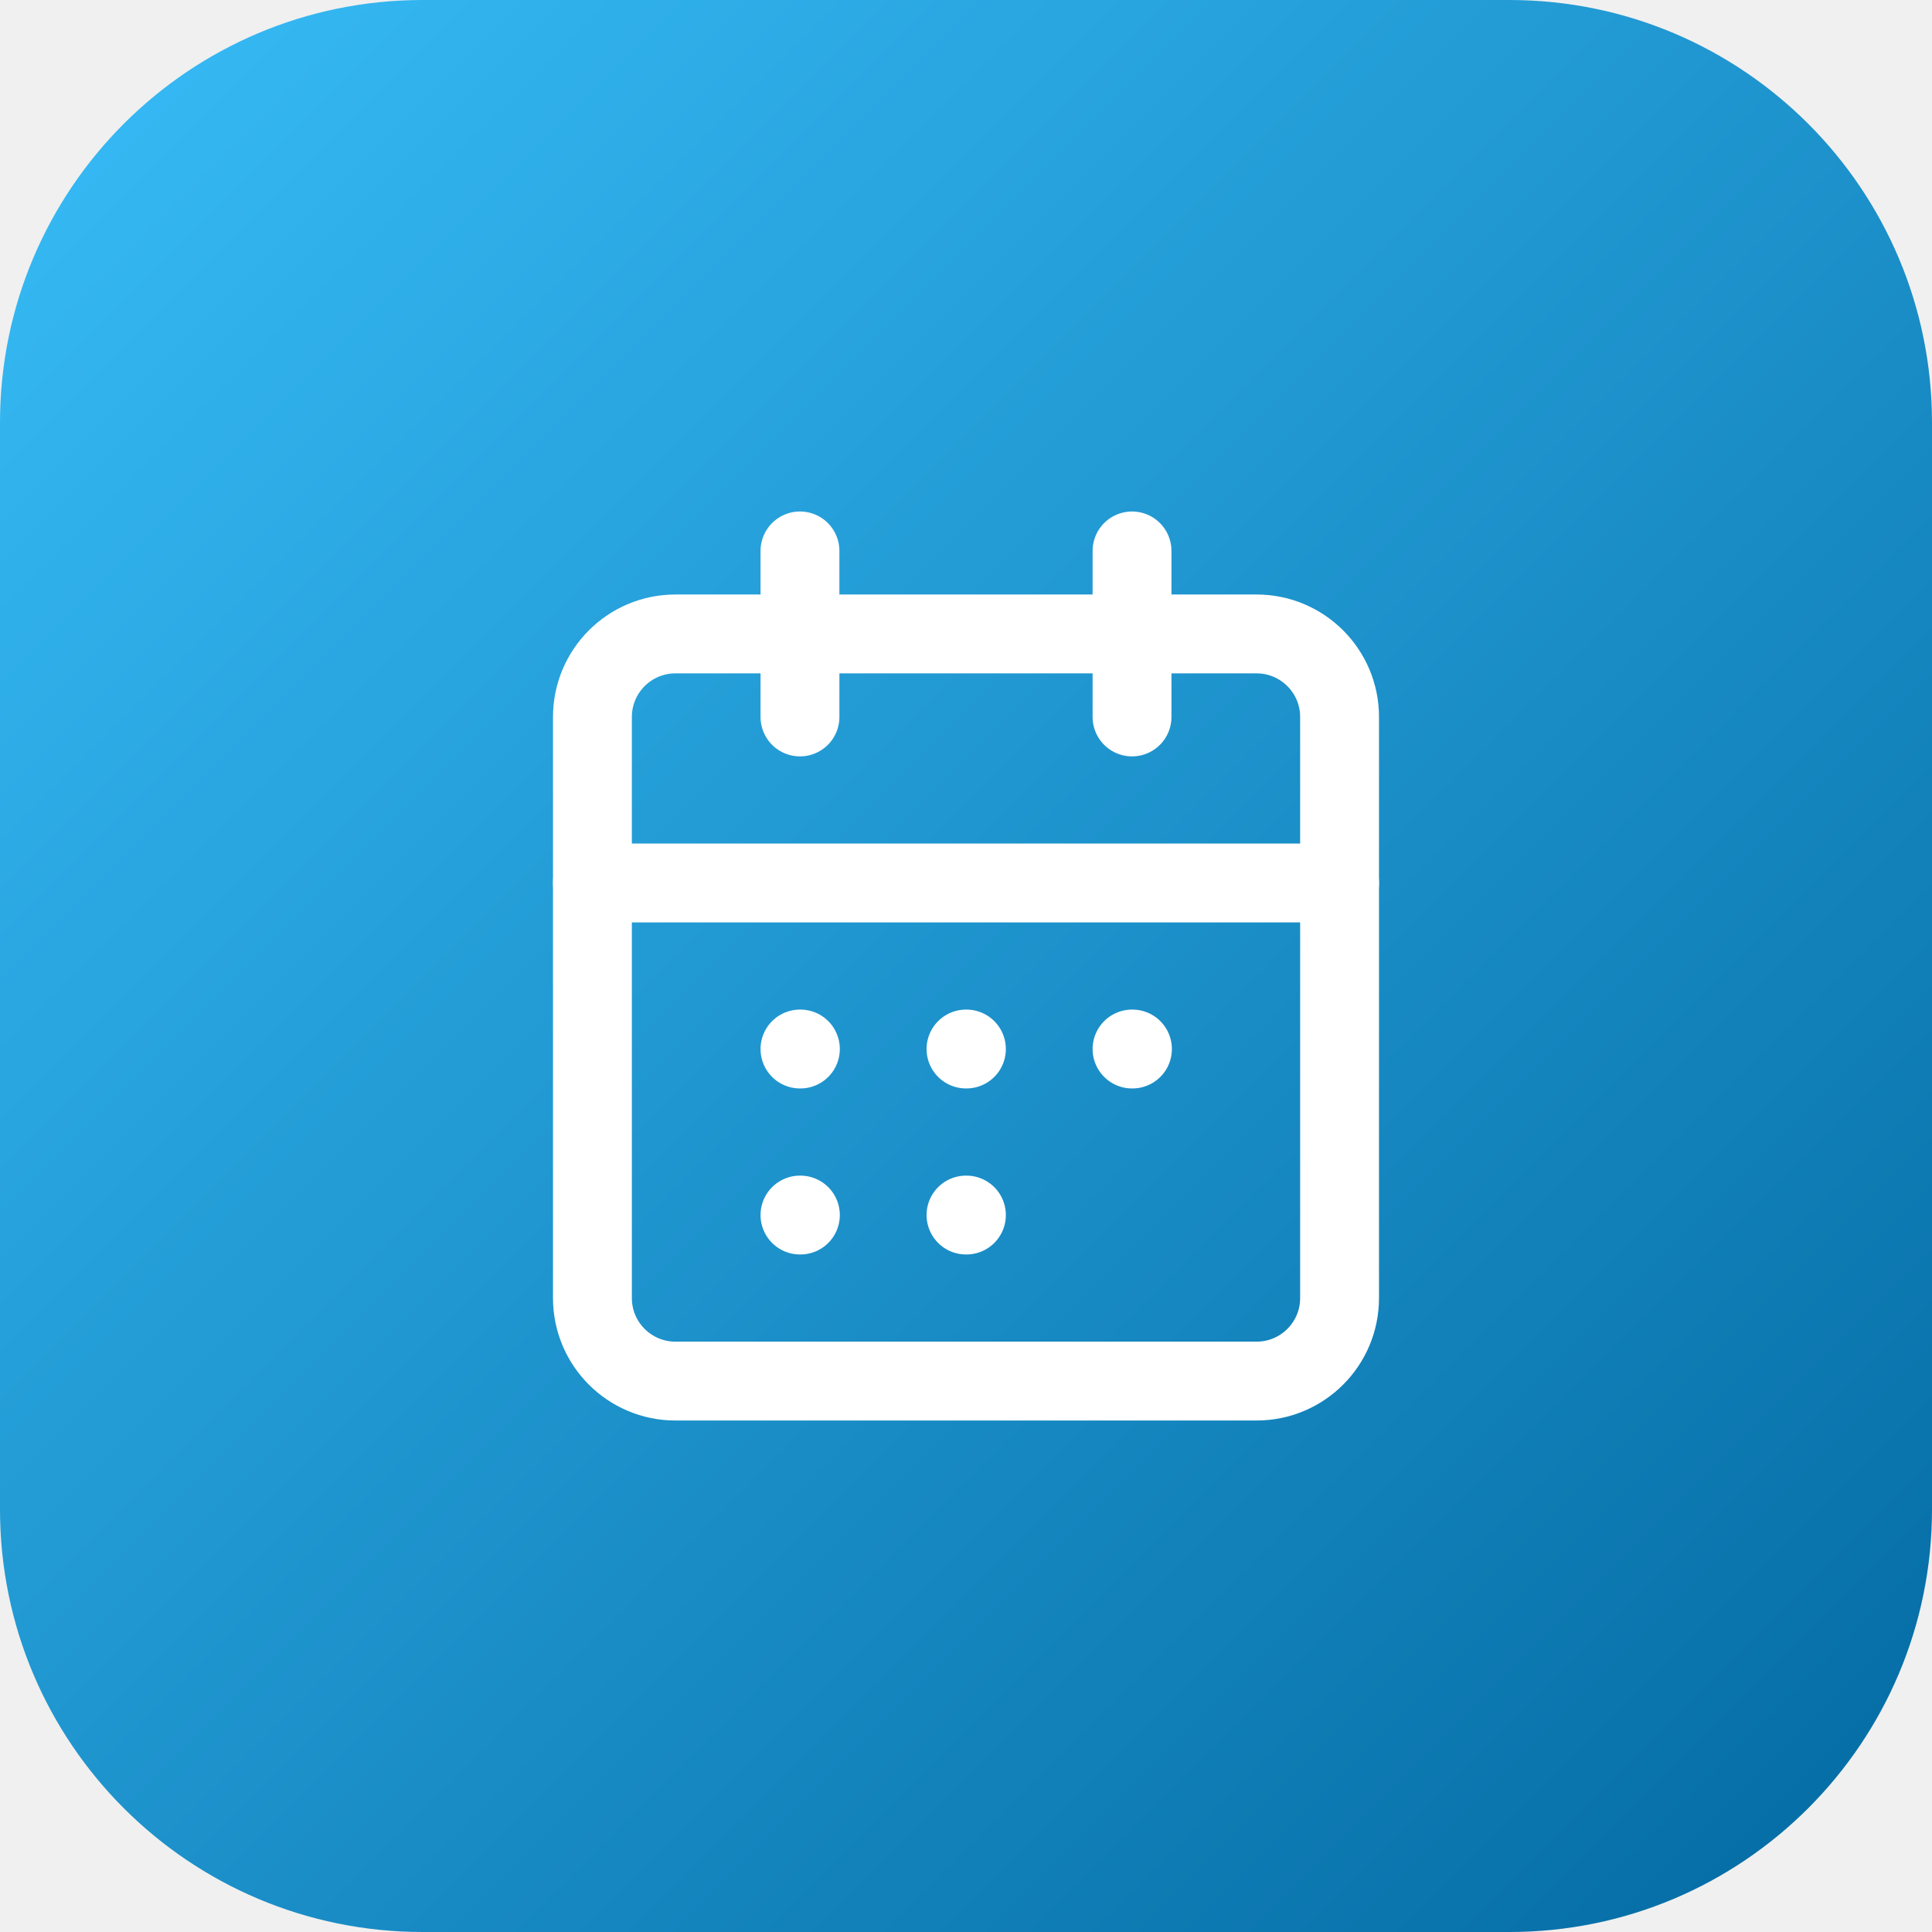
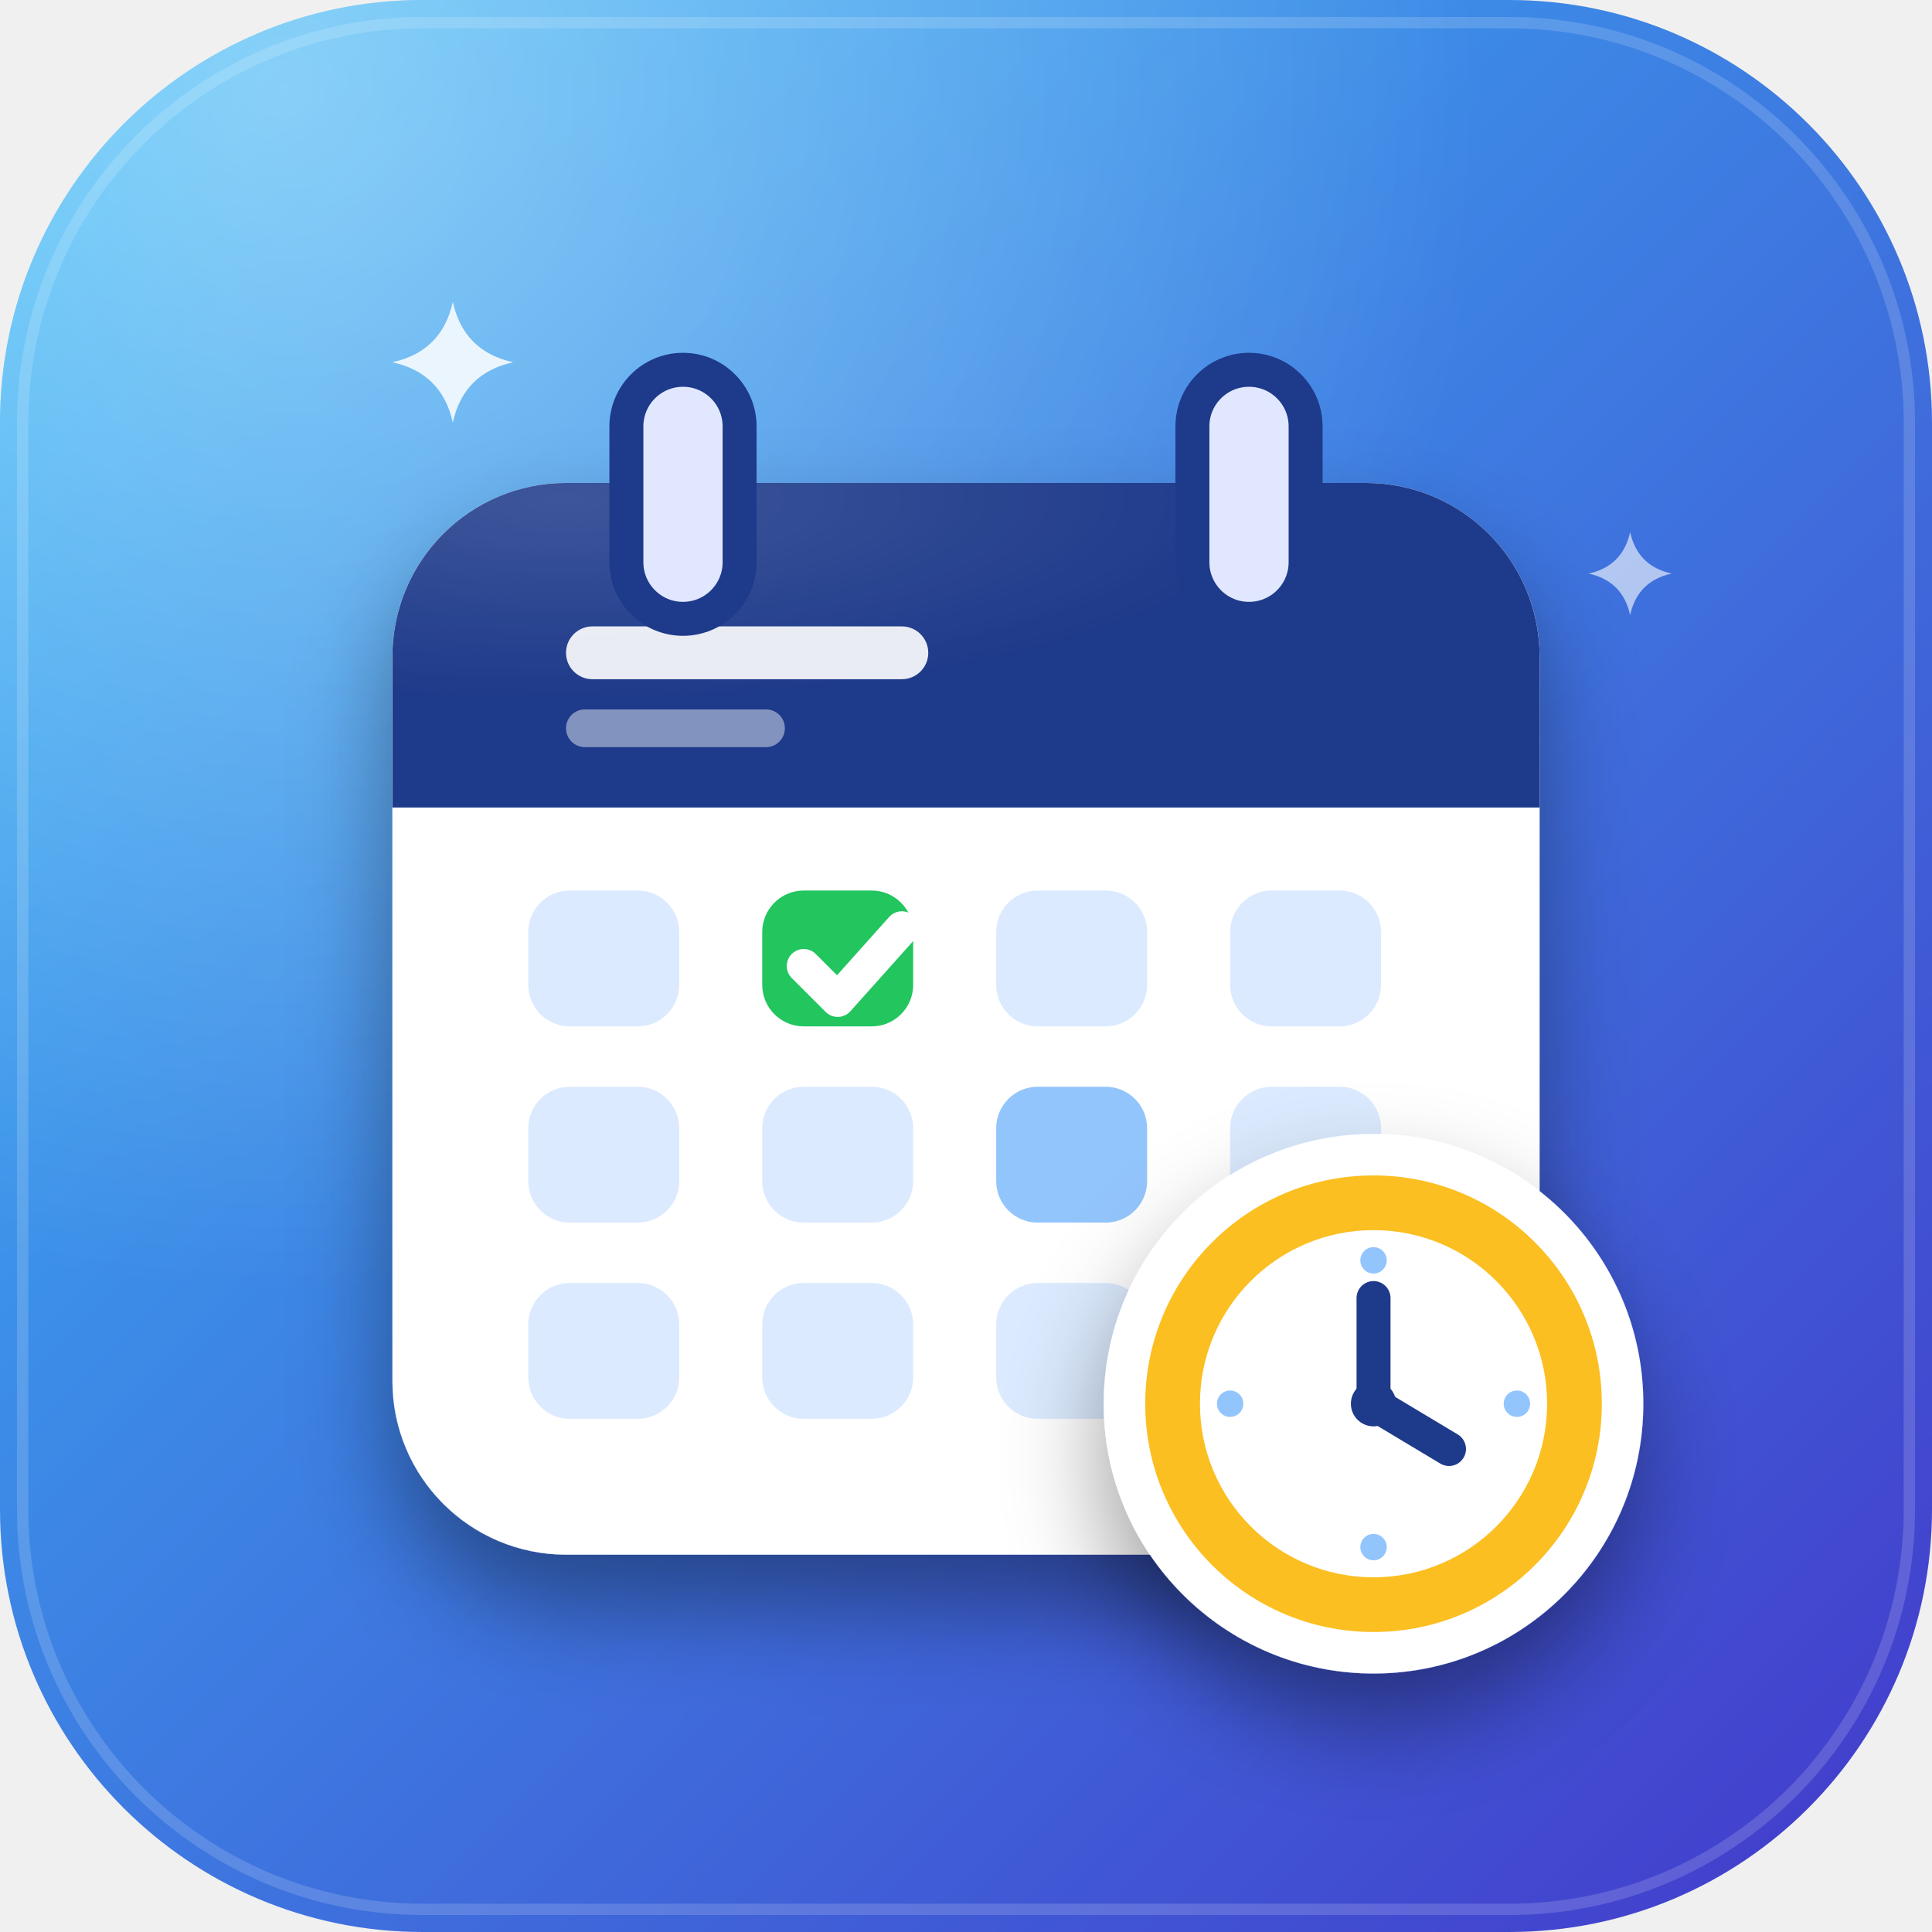
<svg xmlns="http://www.w3.org/2000/svg" viewBox="0 0 512 512">
  <defs>
-     <linearGradient id="g" x1="0" y1="0" x2="1" y2="1">
+     <linearGradient id="bg" x1="0" y1="0" x2="1" y2="1">
      <stop offset="0" stop-color="#38bdf8" />
-       <stop offset="1" stop-color="#0369a1" />
+       <stop offset="1" stop-color="#4338ca" />
    </linearGradient>
+     <radialGradient id="shine" cx="0.15" cy="0.05" r="0.95">
+       <stop offset="0" stop-color="#fff" stop-opacity="0.4" />
+       <stop offset="0.65" stop-color="#fff" stop-opacity="0" />
+     </radialGradient>
+     <filter id="sh" x="-25%" y="-25%" width="150%" height="160%">
+       <feDropShadow dx="0" dy="14" stdDeviation="13" flood-color="#000" flood-opacity="0.38" />
+     </filter>
  </defs>
-   <rect width="512" height="512" rx="112" fill="url(#g)" />
-   <g transform="translate(124 124) scale(11)" fill="none" stroke="#fff" stroke-width="1.9" stroke-linecap="round" stroke-linejoin="round">
-     <rect x="3" y="4" width="18" height="18" rx="2" />
-     <path d="M16 2v4M8 2v4M3 10h18" />
-     <path d="M8 14h.01M12 14h.01M16 14h.01M8 18h.01M12 18h.01" />
+   <rect width="512" height="512" rx="112" fill="url(#bg)" />
+   <rect width="512" height="512" rx="112" fill="url(#shine)" />
+   <rect x="6" y="6" width="500" height="500" rx="106" fill="none" stroke="#fff" stroke-opacity="0.16" stroke-width="3" />
+   <g filter="url(#sh)">
+     <rect x="104" y="128" width="304" height="284" rx="46" fill="#fff" />
  </g>
+   <clipPath id="cal">
+     <rect x="104" y="128" width="304" height="284" rx="46" />
+   </clipPath>
+   <g clip-path="url(#cal)">
+     <rect x="104" y="128" width="304" height="86" fill="#1e3a8a" />
+     <rect x="104" y="128" width="304" height="86" fill="url(#shine)" opacity="0.35" />
+     <rect x="150" y="166" width="96" height="14" rx="7" fill="#fff" opacity="0.9" />
+     <rect x="150" y="188" width="58" height="10" rx="5" fill="#fff" opacity="0.45" />
+   </g>
+   <rect x="166" y="98" width="30" height="66" rx="15" fill="#e0e7ff" stroke="#1e3a8a" stroke-width="9" />
+   <rect x="316" y="98" width="30" height="66" rx="15" fill="#e0e7ff" stroke="#1e3a8a" stroke-width="9" />
+   <rect x="140" y="236" width="40" height="36" rx="11" fill="#dbeafe" />
+   <rect x="202" y="236" width="40" height="36" rx="11" fill="#22c55e" />
+   <rect x="264" y="236" width="40" height="36" rx="11" fill="#dbeafe" />
+   <rect x="326" y="236" width="40" height="36" rx="11" fill="#dbeafe" />
+   <rect x="140" y="288" width="40" height="36" rx="11" fill="#dbeafe" />
+   <rect x="202" y="288" width="40" height="36" rx="11" fill="#dbeafe" />
+   <rect x="264" y="288" width="40" height="36" rx="11" fill="#93c5fd" />
+   <rect x="326" y="288" width="40" height="36" rx="11" fill="#dbeafe" />
+   <rect x="140" y="340" width="40" height="36" rx="11" fill="#dbeafe" />
+   <rect x="202" y="340" width="40" height="36" rx="11" fill="#dbeafe" />
+   <rect x="264" y="340" width="40" height="36" rx="11" fill="#dbeafe" />
+   <rect x="326" y="340" width="40" height="36" rx="11" fill="#dbeafe" />
+   <path d="M213 256l9 9 17-19" fill="none" stroke="#fff" stroke-width="9" stroke-linecap="round" stroke-linejoin="round" />
+   <g filter="url(#sh)">
+     <circle cx="364" cy="372" r="66" fill="#fbbf24" stroke="#fff" stroke-width="11" />
+   </g>
+   <circle cx="364" cy="372" r="46" fill="#fff" />
+   <g stroke="#1e3a8a" stroke-linecap="round" stroke-width="9" fill="none">
+     <path d="M364 372V344" />
+     <path d="M364 372l20 12" />
+   </g>
+   <circle cx="364" cy="372" r="6" fill="#1e3a8a" />
+   <g fill="#93c5fd">
+     <circle cx="364" cy="334" r="3.5" />
+     <circle cx="402" cy="372" r="3.5" />
+     <circle cx="364" cy="410" r="3.5" />
+     <circle cx="326" cy="372" r="3.5" />
+   </g>
+   <path d="M120 80Q122.88 93.12 136 96Q122.88 98.88 120 112Q117.12 98.88 104 96Q117.12 93.12 120 80Z" fill="#fff" opacity="0.85" />
+   <path d="M432 141Q433.98 150.02 443 152Q433.98 153.98 432 163Q430.02 153.98 421 152Q430.02 150.02 432 141Z" fill="#fff" opacity="0.6" />
</svg>
